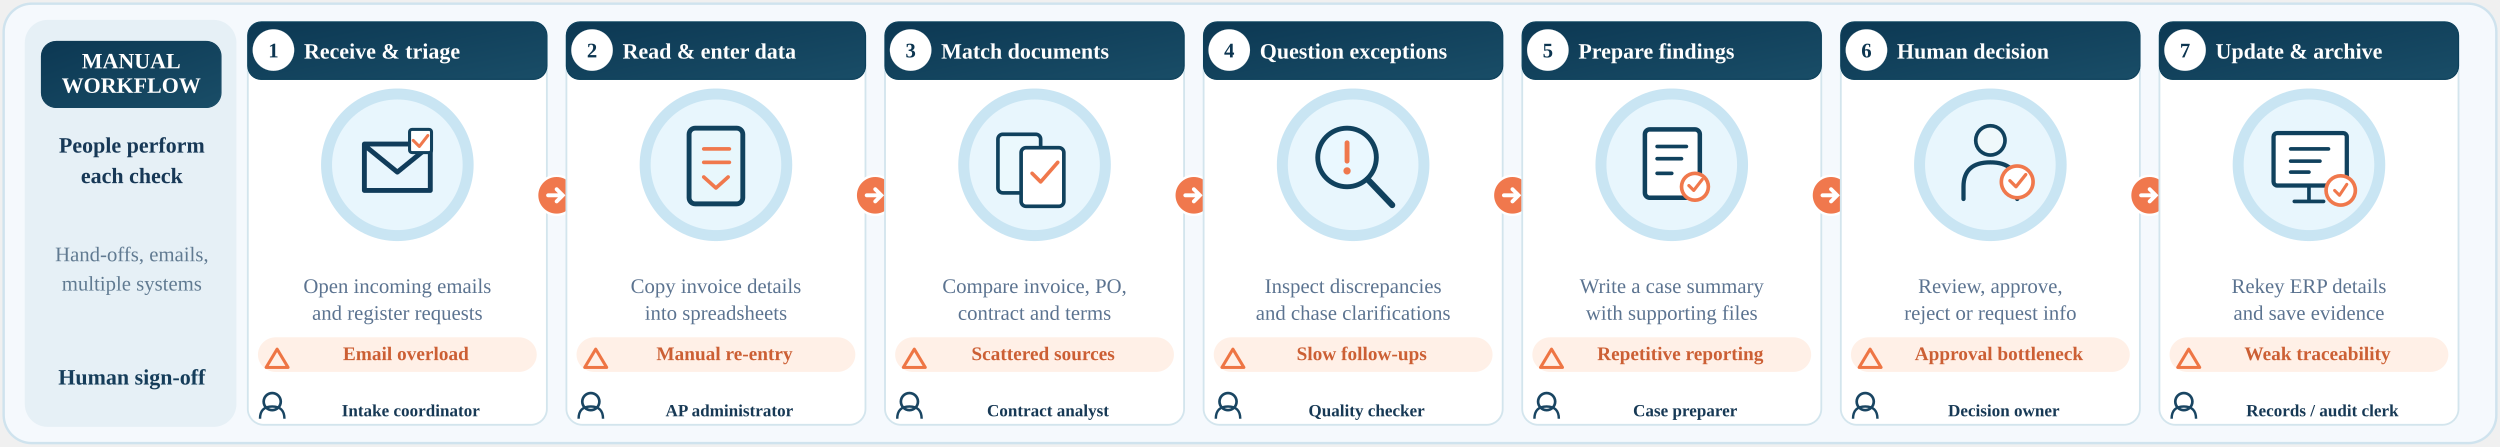
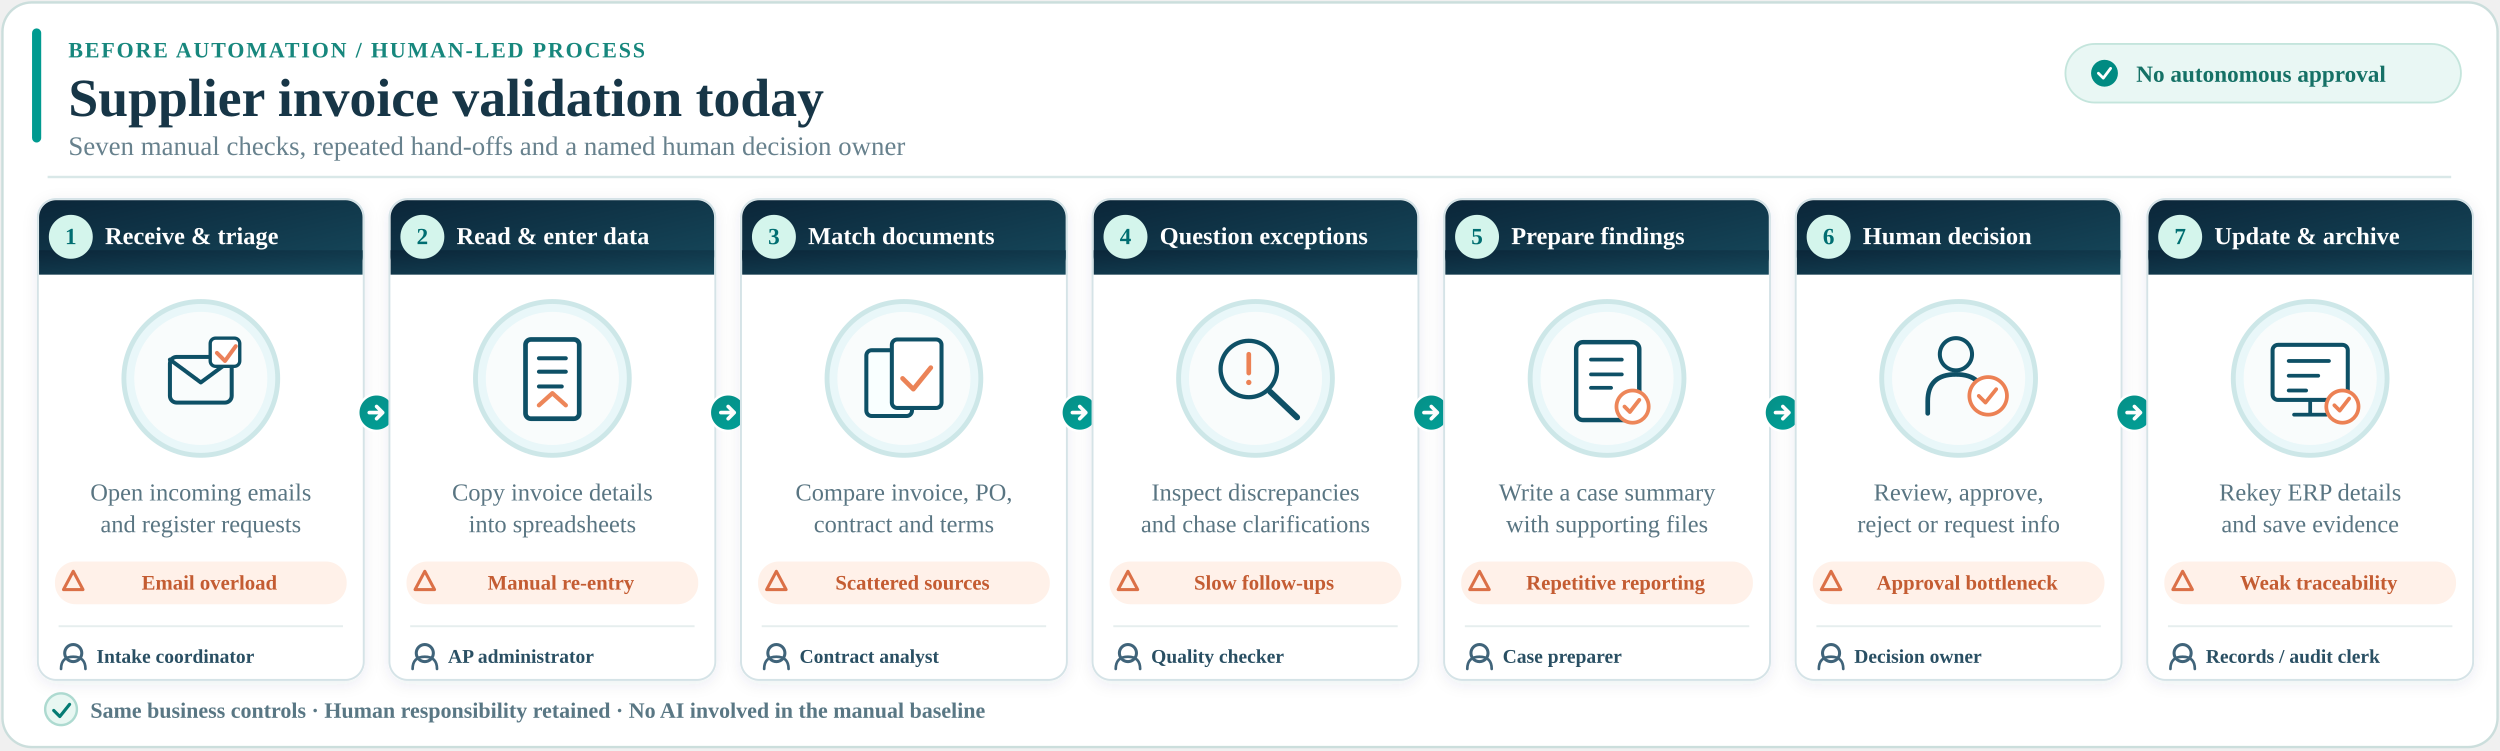
- <svg xmlns="http://www.w3.org/2000/svg" width="2048" height="366" viewBox="0 0 2048 366" role="img" aria-labelledby="title desc">
+ <svg xmlns="http://www.w3.org/2000/svg" width="2048" height="615" viewBox="0 0 2048 615" role="img" aria-labelledby="title desc">
  <defs>
    <linearGradient id="navy" x1="0" y1="0" x2="1" y2="1">
-       <stop stop-color="#0c3853" />
-       <stop offset="1" stop-color="#194d67" />
+       <stop stop-color="#0b2639" />
+       <stop offset="1" stop-color="#16495c" />
    </linearGradient>
+     <linearGradient id="teal" x1="0" y1="0" x2="1" y2="1">
+       <stop stop-color="#068d85" />
+       <stop offset="1" stop-color="#00a49a" />
+     </linearGradient>
+     <linearGradient id="header" x1="0" y1="0" x2="1" y2="1">
+       <stop stop-color="#fff" />
+       <stop offset="1" stop-color="#f1f9f9" />
+     </linearGradient>
+     <filter id="shadow" x="-30%" y="-30%" width="160%" height="160%">
+       <feDropShadow dx="0" dy="3" stdDeviation="6" flood-color="#174e5c" flood-opacity=".08" />
+     </filter>
  </defs>
-   <rect x="3" y="3" width="2042" height="360" rx="23" fill="#f5f9fd" stroke="#cfe3ee" stroke-width="2" />
-   <rect x="21" y="17" width="172" height="332" rx="18" fill="#e6f0f6" stroke="#e6f0f6" stroke-width="1.4" />
-   <rect x="34" y="34" width="147" height="54" rx="12" fill="url(#navy)" stroke="url(#navy)" stroke-width="1" />
-   <text x="107.5" y="56" text-anchor="middle" font-size="18" font-weight="850" fill="#fff">MANUAL</text>
-   <text x="107.5" y="76" text-anchor="middle" font-size="18" font-weight="850" fill="#fff">WORKFLOW</text>
-   <text x="108" y="125" text-anchor="middle" font-size="18" font-weight="750" fill="#173856">People perform</text>
-   <text x="108" y="150" text-anchor="middle" font-size="18" font-weight="750" fill="#173856">each check</text>
-   <text x="108" y="214" text-anchor="middle" font-size="17" font-weight="500" fill="#607a91">Hand-offs, emails,</text>
-   <text x="108" y="238" text-anchor="middle" font-size="17" font-weight="500" fill="#607a91">multiple systems</text>
-   <text x="108" y="315" text-anchor="middle" font-size="18" font-weight="750" fill="#153d5a">Human sign-off</text>
-   <rect x="203" y="18" width="245" height="330" rx="13" fill="#fff" stroke="#d3e5ed" stroke-width="1.5" />
-   <rect x="203" y="18" width="245" height="47" rx="11" fill="url(#navy)" stroke="#0b3f5a" stroke-width="1" />
-   <circle cx="224" cy="41" r="17" fill="#fff" stroke="#fff" stroke-width="0.1" />
-   <text x="224" y="47" text-anchor="middle" font-size="17" font-weight="850" fill="#0c3550">1</text>
-   <text x="249" y="48" text-anchor="start" font-size="18" font-weight="750" fill="#fff">Receive &amp; triage</text>
-   <circle cx="325.5" cy="135" r="58" fill="#e8f6fd" stroke="#c9e5f3" stroke-width="9" />
-   <path d="M298.5 118h54v38h-54z M298.5 119l27 22 27 -22" fill="none" stroke="#103c5a" stroke-width="4" stroke-linecap="round" stroke-linejoin="round" />
-   <rect x="335.5" y="106" width="18" height="19" rx="2" fill="#fff" stroke="#12415d" stroke-width="2.5" />
-   <path d="M338.5 115l5 5 7 -9" fill="none" stroke="#f0784c" stroke-width="2.5" stroke-linecap="round" stroke-linejoin="round" />
-   <text x="325.5" y="240" text-anchor="middle" font-size="17" font-weight="500" fill="#5b7390">Open incoming emails</text>
-   <text x="325.5" y="262" text-anchor="middle" font-size="17" font-weight="500" fill="#5b7390">and register requests</text>
-   <rect x="212" y="277" width="227" height="27" rx="14" fill="#fff0e7" stroke="#fff0e7" stroke-width="1.4" />
-   <path d="M227 286l9 15h-18z" fill="none" stroke="#ee7544" stroke-width="2.5" stroke-linejoin="round" />
-   <text x="332.5" y="295" text-anchor="middle" font-size="15.8" font-weight="760" fill="#cc5f34">Email overload</text>
-   <circle cx="223" cy="329" r="7" fill="none" stroke="#194562" stroke-width="2.2" />
-   <path d="M213 343q0 -10 10 -10t10 10" fill="none" stroke="#194562" stroke-width="2" />
-   <text x="336.5" y="341" text-anchor="middle" font-size="14" font-weight="800" fill="#173955">Intake coordinator</text>
-   <circle cx="456" cy="160" r="16" fill="#f0784d" stroke="#fff" stroke-width="2" />
-   <path d="M449 160h12m-5 -5l5 5 -5 5" stroke="#fff" stroke-width="3.2" fill="none" stroke-linecap="round" />
-   <rect x="464" y="18" width="245" height="330" rx="13" fill="#fff" stroke="#d3e5ed" stroke-width="1.5" />
-   <rect x="464" y="18" width="245" height="47" rx="11" fill="url(#navy)" stroke="#0b3f5a" stroke-width="1" />
-   <circle cx="485" cy="41" r="17" fill="#fff" stroke="#fff" stroke-width="0.1" />
-   <text x="485" y="47" text-anchor="middle" font-size="17" font-weight="850" fill="#0c3550">2</text>
-   <text x="510" y="48" text-anchor="start" font-size="18" font-weight="750" fill="#fff">Read &amp; enter data</text>
-   <circle cx="586.5" cy="135" r="58" fill="#e8f6fd" stroke="#c9e5f3" stroke-width="9" />
-   <rect x="564.5" y="105" width="44" height="62" rx="5" fill="#e8f7fc" stroke="#10415d" stroke-width="4" />
-   <path d="M576.5 122h21 M576.5 133h21 M576.5 145l10 9 10 -9" fill="none" stroke="#f0784c" stroke-width="3" stroke-linecap="round" stroke-linejoin="round" />
-   <text x="586.5" y="240" text-anchor="middle" font-size="17" font-weight="500" fill="#5b7390">Copy invoice details</text>
-   <text x="586.5" y="262" text-anchor="middle" font-size="17" font-weight="500" fill="#5b7390">into spreadsheets</text>
-   <rect x="473" y="277" width="227" height="27" rx="14" fill="#fff0e7" stroke="#fff0e7" stroke-width="1.4" />
-   <path d="M488 286l9 15h-18z" fill="none" stroke="#ee7544" stroke-width="2.5" stroke-linejoin="round" />
-   <text x="593.5" y="295" text-anchor="middle" font-size="15.8" font-weight="760" fill="#cc5f34">Manual re-entry</text>
-   <circle cx="484" cy="329" r="7" fill="none" stroke="#194562" stroke-width="2.2" />
-   <path d="M474 343q0 -10 10 -10t10 10" fill="none" stroke="#194562" stroke-width="2" />
-   <text x="597.5" y="341" text-anchor="middle" font-size="14" font-weight="800" fill="#173955">AP administrator</text>
-   <circle cx="717" cy="160" r="16" fill="#f0784d" stroke="#fff" stroke-width="2" />
-   <path d="M710 160h12m-5 -5l5 5 -5 5" stroke="#fff" stroke-width="3.2" fill="none" stroke-linecap="round" />
-   <rect x="725" y="18" width="245" height="330" rx="13" fill="#fff" stroke="#d3e5ed" stroke-width="1.5" />
-   <rect x="725" y="18" width="245" height="47" rx="11" fill="url(#navy)" stroke="#0b3f5a" stroke-width="1" />
-   <circle cx="746" cy="41" r="17" fill="#fff" stroke="#fff" stroke-width="0.1" />
-   <text x="746" y="47" text-anchor="middle" font-size="17" font-weight="850" fill="#0c3550">3</text>
-   <text x="771" y="48" text-anchor="start" font-size="18" font-weight="750" fill="#fff">Match documents</text>
-   <circle cx="847.5" cy="135" r="58" fill="#e8f6fd" stroke="#c9e5f3" stroke-width="9" />
-   <rect x="817.5" y="110" width="35" height="48" rx="4" fill="#ebf9fd" stroke="#10415d" stroke-width="3" />
-   <rect x="836.5" y="121" width="35" height="48" rx="4" fill="#fff" stroke="#10415d" stroke-width="3" />
-   <path d="M845.5 142l7 7 14 -16" fill="none" stroke="#f0784c" stroke-width="3" stroke-linecap="round" stroke-linejoin="round" />
-   <text x="847.5" y="240" text-anchor="middle" font-size="17" font-weight="500" fill="#5b7390">Compare invoice, PO,</text>
-   <text x="847.5" y="262" text-anchor="middle" font-size="17" font-weight="500" fill="#5b7390">contract and terms</text>
-   <rect x="734" y="277" width="227" height="27" rx="14" fill="#fff0e7" stroke="#fff0e7" stroke-width="1.4" />
-   <path d="M749 286l9 15h-18z" fill="none" stroke="#ee7544" stroke-width="2.5" stroke-linejoin="round" />
-   <text x="854.5" y="295" text-anchor="middle" font-size="15.8" font-weight="760" fill="#cc5f34">Scattered sources</text>
-   <circle cx="745" cy="329" r="7" fill="none" stroke="#194562" stroke-width="2.2" />
-   <path d="M735 343q0 -10 10 -10t10 10" fill="none" stroke="#194562" stroke-width="2" />
-   <text x="858.5" y="341" text-anchor="middle" font-size="14" font-weight="800" fill="#173955">Contract analyst</text>
-   <circle cx="978" cy="160" r="16" fill="#f0784d" stroke="#fff" stroke-width="2" />
-   <path d="M971 160h12m-5 -5l5 5 -5 5" stroke="#fff" stroke-width="3.2" fill="none" stroke-linecap="round" />
-   <rect x="986" y="18" width="245" height="330" rx="13" fill="#fff" stroke="#d3e5ed" stroke-width="1.5" />
-   <rect x="986" y="18" width="245" height="47" rx="11" fill="url(#navy)" stroke="#0b3f5a" stroke-width="1" />
-   <circle cx="1007" cy="41" r="17" fill="#fff" stroke="#fff" stroke-width="0.1" />
-   <text x="1007" y="47" text-anchor="middle" font-size="17" font-weight="850" fill="#0c3550">4</text>
-   <text x="1032" y="48" text-anchor="start" font-size="18" font-weight="750" fill="#fff">Question exceptions</text>
-   <circle cx="1108.5" cy="135" r="58" fill="#e8f6fd" stroke="#c9e5f3" stroke-width="9" />
-   <circle cx="1103.5" cy="129" r="24" fill="#eaf8ff" stroke="#10415d" stroke-width="4" />
-   <path d="M1120.5 147l20 21" fill="none" stroke="#10415d" stroke-width="5" stroke-linecap="round" stroke-linejoin="round" />
-   <path d="M1103.5 117v15" fill="none" stroke="#ef784d" stroke-width="4" stroke-linecap="round" stroke-linejoin="round" />
-   <circle cx="1103.5" cy="140" r="2" fill="#ef784d" stroke="#ef784d" stroke-width="2" />
-   <text x="1108.5" y="240" text-anchor="middle" font-size="17" font-weight="500" fill="#5b7390">Inspect discrepancies</text>
-   <text x="1108.5" y="262" text-anchor="middle" font-size="17" font-weight="500" fill="#5b7390">and chase clarifications</text>
-   <rect x="995" y="277" width="227" height="27" rx="14" fill="#fff0e7" stroke="#fff0e7" stroke-width="1.4" />
-   <path d="M1010 286l9 15h-18z" fill="none" stroke="#ee7544" stroke-width="2.5" stroke-linejoin="round" />
-   <text x="1115.5" y="295" text-anchor="middle" font-size="15.8" font-weight="760" fill="#cc5f34">Slow follow-ups</text>
-   <circle cx="1006" cy="329" r="7" fill="none" stroke="#194562" stroke-width="2.2" />
-   <path d="M996 343q0 -10 10 -10t10 10" fill="none" stroke="#194562" stroke-width="2" />
-   <text x="1119.5" y="341" text-anchor="middle" font-size="14" font-weight="800" fill="#173955">Quality checker</text>
-   <circle cx="1239" cy="160" r="16" fill="#f0784d" stroke="#fff" stroke-width="2" />
-   <path d="M1232 160h12m-5 -5l5 5 -5 5" stroke="#fff" stroke-width="3.2" fill="none" stroke-linecap="round" />
-   <rect x="1247" y="18" width="245" height="330" rx="13" fill="#fff" stroke="#d3e5ed" stroke-width="1.5" />
-   <rect x="1247" y="18" width="245" height="47" rx="11" fill="url(#navy)" stroke="#0b3f5a" stroke-width="1" />
-   <circle cx="1268" cy="41" r="17" fill="#fff" stroke="#fff" stroke-width="0.1" />
-   <text x="1268" y="47" text-anchor="middle" font-size="17" font-weight="850" fill="#0c3550">5</text>
-   <text x="1293" y="48" text-anchor="start" font-size="18" font-weight="750" fill="#fff">Prepare findings</text>
-   <circle cx="1369.5" cy="135" r="58" fill="#e8f6fd" stroke="#c9e5f3" stroke-width="9" />
-   <rect x="1347.5" y="106" width="45" height="56" rx="4" fill="#fff" stroke="#10415d" stroke-width="3.7" />
-   <path d="M1357.5 120h24 M1357.5 130h20 M1357.5 142h12" fill="none" stroke="#10415d" stroke-width="3" stroke-linecap="round" stroke-linejoin="round" />
-   <circle cx="1388.5" cy="153" r="11" fill="#fff" stroke="#f0784c" stroke-width="3" />
-   <path d="M1383.5 152l4 4 7 -9" fill="none" stroke="#f0784c" stroke-width="2.6" stroke-linecap="round" stroke-linejoin="round" />
-   <text x="1369.5" y="240" text-anchor="middle" font-size="17" font-weight="500" fill="#5b7390">Write a case summary</text>
-   <text x="1369.5" y="262" text-anchor="middle" font-size="17" font-weight="500" fill="#5b7390">with supporting files</text>
-   <rect x="1256" y="277" width="227" height="27" rx="14" fill="#fff0e7" stroke="#fff0e7" stroke-width="1.4" />
-   <path d="M1271 286l9 15h-18z" fill="none" stroke="#ee7544" stroke-width="2.5" stroke-linejoin="round" />
-   <text x="1376.5" y="295" text-anchor="middle" font-size="15.8" font-weight="760" fill="#cc5f34">Repetitive reporting</text>
-   <circle cx="1267" cy="329" r="7" fill="none" stroke="#194562" stroke-width="2.2" />
-   <path d="M1257 343q0 -10 10 -10t10 10" fill="none" stroke="#194562" stroke-width="2" />
-   <text x="1380.5" y="341" text-anchor="middle" font-size="14" font-weight="800" fill="#173955">Case preparer</text>
-   <circle cx="1500" cy="160" r="16" fill="#f0784d" stroke="#fff" stroke-width="2" />
-   <path d="M1493 160h12m-5 -5l5 5 -5 5" stroke="#fff" stroke-width="3.2" fill="none" stroke-linecap="round" />
-   <rect x="1508" y="18" width="245" height="330" rx="13" fill="#fff" stroke="#d3e5ed" stroke-width="1.5" />
-   <rect x="1508" y="18" width="245" height="47" rx="11" fill="url(#navy)" stroke="#0b3f5a" stroke-width="1" />
-   <circle cx="1529" cy="41" r="17" fill="#fff" stroke="#fff" stroke-width="0.1" />
-   <text x="1529" y="47" text-anchor="middle" font-size="17" font-weight="850" fill="#0c3550">6</text>
-   <text x="1554" y="48" text-anchor="start" font-size="18" font-weight="750" fill="#fff">Human decision</text>
-   <circle cx="1630.5" cy="135" r="58" fill="#e8f6fd" stroke="#c9e5f3" stroke-width="9" />
-   <circle cx="1630.5" cy="115" r="12" fill="#eff8fb" stroke="#10415d" stroke-width="3" />
-   <path d="M1608.5 163v-10q0 -20 22 -20t22 20v10" fill="none" stroke="#10415d" stroke-width="3.5" stroke-linecap="round" stroke-linejoin="round" />
-   <circle cx="1652.5" cy="149" r="13" fill="#fff" stroke="#f0784c" stroke-width="3" />
-   <path d="M1646.5 148l5 5 8 -10" fill="none" stroke="#f0784c" stroke-width="2.7" stroke-linecap="round" stroke-linejoin="round" />
-   <text x="1630.5" y="240" text-anchor="middle" font-size="17" font-weight="500" fill="#5b7390">Review, approve,</text>
-   <text x="1630.5" y="262" text-anchor="middle" font-size="17" font-weight="500" fill="#5b7390">reject or request info</text>
-   <rect x="1517" y="277" width="227" height="27" rx="14" fill="#fff0e7" stroke="#fff0e7" stroke-width="1.4" />
-   <path d="M1532 286l9 15h-18z" fill="none" stroke="#ee7544" stroke-width="2.5" stroke-linejoin="round" />
-   <text x="1637.5" y="295" text-anchor="middle" font-size="15.8" font-weight="760" fill="#cc5f34">Approval bottleneck</text>
-   <circle cx="1528" cy="329" r="7" fill="none" stroke="#194562" stroke-width="2.2" />
-   <path d="M1518 343q0 -10 10 -10t10 10" fill="none" stroke="#194562" stroke-width="2" />
-   <text x="1641.5" y="341" text-anchor="middle" font-size="14" font-weight="800" fill="#173955">Decision owner</text>
-   <circle cx="1761" cy="160" r="16" fill="#f0784d" stroke="#fff" stroke-width="2" />
-   <path d="M1754 160h12m-5 -5l5 5 -5 5" stroke="#fff" stroke-width="3.2" fill="none" stroke-linecap="round" />
-   <rect x="1769" y="18" width="245" height="330" rx="13" fill="#fff" stroke="#d3e5ed" stroke-width="1.5" />
-   <rect x="1769" y="18" width="245" height="47" rx="11" fill="url(#navy)" stroke="#0b3f5a" stroke-width="1" />
-   <circle cx="1790" cy="41" r="17" fill="#fff" stroke="#fff" stroke-width="0.1" />
-   <text x="1790" y="47" text-anchor="middle" font-size="17" font-weight="850" fill="#0c3550">7</text>
-   <text x="1815" y="48" text-anchor="start" font-size="18" font-weight="750" fill="#fff">Update &amp; archive</text>
-   <circle cx="1891.5" cy="135" r="58" fill="#e8f6fd" stroke="#c9e5f3" stroke-width="9" />
-   <rect x="1862.5" y="109" width="60" height="43" rx="3" fill="#fff" stroke="#10415d" stroke-width="3.5" />
-   <path d="M1876.5 122h31 M1876.5 132h24 M1876.5 141h15 M1891.5 153v11 M1879.5 165h24" fill="none" stroke="#10415d" stroke-width="3" stroke-linecap="round" stroke-linejoin="round" />
-   <circle cx="1917.5" cy="156" r="12" fill="#fff" stroke="#f0784c" stroke-width="3" />
-   <path d="M1912.5 156l4 4 6 -9" fill="none" stroke="#f0784c" stroke-width="2.5" stroke-linecap="round" stroke-linejoin="round" />
-   <text x="1891.5" y="240" text-anchor="middle" font-size="17" font-weight="500" fill="#5b7390">Rekey ERP details</text>
-   <text x="1891.5" y="262" text-anchor="middle" font-size="17" font-weight="500" fill="#5b7390">and save evidence</text>
-   <rect x="1778" y="277" width="227" height="27" rx="14" fill="#fff0e7" stroke="#fff0e7" stroke-width="1.4" />
-   <path d="M1793 286l9 15h-18z" fill="none" stroke="#ee7544" stroke-width="2.5" stroke-linejoin="round" />
-   <text x="1898.5" y="295" text-anchor="middle" font-size="15.8" font-weight="760" fill="#cc5f34">Weak traceability</text>
-   <circle cx="1789" cy="329" r="7" fill="none" stroke="#194562" stroke-width="2.2" />
-   <path d="M1779 343q0 -10 10 -10t10 10" fill="none" stroke="#194562" stroke-width="2" />
-   <text x="1902.5" y="341" text-anchor="middle" font-size="14" font-weight="800" fill="#173955">Records / audit clerk</text>
+   <rect x="2" y="2" width="2044" height="610" rx="24" fill="#fff" stroke="#cbdedc" stroke-width="2" />
+   <rect x="27" y="24" width="6" height="92" rx="3" fill="#009a90" stroke="#009a90" stroke-width="1.5" />
+   <text x="56" y="47" text-anchor="start" font-size="18" font-weight="800" letter-spacing="1.5" fill="#17877d">BEFORE AUTOMATION  /  HUMAN-LED PROCESS</text>
+   <text x="56" y="95" text-anchor="start" font-size="44" font-weight="800" letter-spacing="0" fill="#173647">Supplier invoice validation today</text>
+   <text x="56" y="127" text-anchor="start" font-size="22" font-weight="500" letter-spacing="0" fill="#67818d">Seven manual checks, repeated hand-offs and a named human decision owner</text>
+   <rect x="1692" y="36" width="324" height="48" rx="24" fill="#e9f7f4" stroke="#c4e5dc" stroke-width="1.5" />
+   <circle cx="1724" cy="60" r="11" fill="#008b82" stroke="none" stroke-width="1.7" />
+   <path d="M1719 60l4 4 6 -8" fill="none" stroke="#fff" stroke-width="2.3" stroke-linejoin="round" stroke-linecap="round" />
+   <text x="1750" y="67" text-anchor="start" font-size="19" font-weight="750" letter-spacing="0" fill="#157166">No autonomous approval</text>
+   <path d="M39 145H2008" stroke="#d9e8e8" stroke-width="2" />
+   <g filter="url(#shadow)">
+     <rect x="31" y="163" width="267" height="394" rx="15" fill="#ffffff" stroke="#d5e3e7" stroke-width="1.6" />
+   </g>
+   <rect x="32" y="164" width="265" height="60" rx="14" fill="url(#navy)" stroke="none" stroke-width="0" />
+   <rect x="32" y="205" width="265" height="20" rx="0" fill="url(#navy)" stroke="none" stroke-width="0" />
+   <circle cx="58" cy="194" r="18" fill="#d4f5ec" stroke="none" stroke-width="1.7" />
+   <text x="58" y="200" text-anchor="middle" font-size="19" font-weight="850" letter-spacing="0" fill="#006e71">1</text>
+   <text x="86" y="200" text-anchor="start" font-size="20" font-weight="760" letter-spacing="0" fill="#fff">Receive &amp; triage</text>
+   <circle cx="164.5" cy="310" r="63" fill="#e9f7f9" stroke="#cde7e8" stroke-width="4" />
+   <circle cx="164.5" cy="310" r="54" fill="#f9fcfc" stroke="#f9fcfc" stroke-width="1" />
+   <g transform="translate(164.5 310) scale(1.1)">
+     <rect x="-23" y="-16" width="46" height="34" rx="5" fill="none" stroke="#0e5066" stroke-width="3" />
+     <path d="M-23 -14 L0 3 23 -14" fill="none" stroke="#0e5066" stroke-width="3" stroke-linejoin="round" stroke-linecap="round" />
+     <rect x="7" y="-30" width="22" height="21" rx="4" fill="#fff" stroke="#0e5066" stroke-width="2.5" />
+     <path d="M12 -19 l6 6 8 -11" fill="none" stroke="#eb815a" stroke-width="3" stroke-linejoin="round" stroke-linecap="round" />
+   </g>
+   <text x="164.5" y="410" text-anchor="middle" font-size="20" font-weight="500" letter-spacing="0" fill="#597582">Open incoming emails</text>
+   <text x="164.5" y="436" text-anchor="middle" font-size="20" font-weight="500" letter-spacing="0" fill="#597582">and register requests</text>
+   <rect x="45" y="460" width="239" height="35" rx="17" fill="#fff1e9" stroke="#fff1e9" stroke-width="0" />
+   <path d="M60 468l8 15h-16z" fill="none" stroke="#db7047" stroke-width="2.5" stroke-linejoin="round" stroke-linecap="round" />
+   <text x="171.5" y="483" text-anchor="middle" font-size="17" font-weight="750" letter-spacing="0" fill="#c45c32">Email overload</text>
+   <path d="M48 513H281" stroke="#e6eeee" stroke-width="1.6" />
+   <circle cx="60" cy="535" r="7" fill="none" stroke="#40647a" stroke-width="2.5" />
+   <path d="M50 548q0 -10 10 -10t10 10" fill="none" stroke="#40647a" stroke-width="2.2" stroke-linejoin="round" stroke-linecap="round" />
+   <text x="79" y="543" text-anchor="start" font-size="16" font-weight="730" letter-spacing="0" fill="#294f63">Intake coordinator</text>
+   <circle cx="308.5" cy="338" r="15" fill="url(#teal)" stroke="#fff" stroke-width="2" />
+   <path d="M302.5 338h11 m-5 -5l5 5 -5 5" fill="none" stroke="#fff" stroke-width="3" stroke-linejoin="round" stroke-linecap="round" />
+   <g filter="url(#shadow)">
+     <rect x="319" y="163" width="267" height="394" rx="15" fill="#ffffff" stroke="#d5e3e7" stroke-width="1.6" />
+   </g>
+   <rect x="320" y="164" width="265" height="60" rx="14" fill="url(#navy)" stroke="none" stroke-width="0" />
+   <rect x="320" y="205" width="265" height="20" rx="0" fill="url(#navy)" stroke="none" stroke-width="0" />
+   <circle cx="346" cy="194" r="18" fill="#d4f5ec" stroke="none" stroke-width="1.7" />
+   <text x="346" y="200" text-anchor="middle" font-size="19" font-weight="850" letter-spacing="0" fill="#006e71">2</text>
+   <text x="374" y="200" text-anchor="start" font-size="20" font-weight="760" letter-spacing="0" fill="#fff">Read &amp; enter data</text>
+   <circle cx="452.5" cy="310" r="63" fill="#e9f7f9" stroke="#cde7e8" stroke-width="4" />
+   <circle cx="452.5" cy="310" r="54" fill="#f9fcfc" stroke="#f9fcfc" stroke-width="1" />
+   <g transform="translate(452.5 310) scale(1.1)">
+     <rect x="-20" y="-29" width="40" height="59" rx="4" fill="#fff" stroke="#0e5066" stroke-width="3.5" />
+     <path d="M-10 -15h20m-20 10h20m-20 11h17" fill="none" stroke="#0e5066" stroke-width="3" stroke-linejoin="round" stroke-linecap="round" />
+     <path d="M-10 20l10 -9 10 9" fill="none" stroke="#ed8659" stroke-width="3.2" stroke-linejoin="round" stroke-linecap="round" />
+   </g>
+   <text x="452.5" y="410" text-anchor="middle" font-size="20" font-weight="500" letter-spacing="0" fill="#597582">Copy invoice details</text>
+   <text x="452.5" y="436" text-anchor="middle" font-size="20" font-weight="500" letter-spacing="0" fill="#597582">into spreadsheets</text>
+   <rect x="333" y="460" width="239" height="35" rx="17" fill="#fff1e9" stroke="#fff1e9" stroke-width="0" />
+   <path d="M348 468l8 15h-16z" fill="none" stroke="#db7047" stroke-width="2.5" stroke-linejoin="round" stroke-linecap="round" />
+   <text x="459.5" y="483" text-anchor="middle" font-size="17" font-weight="750" letter-spacing="0" fill="#c45c32">Manual re-entry</text>
+   <path d="M336 513H569" stroke="#e6eeee" stroke-width="1.6" />
+   <circle cx="348" cy="535" r="7" fill="none" stroke="#40647a" stroke-width="2.5" />
+   <path d="M338 548q0 -10 10 -10t10 10" fill="none" stroke="#40647a" stroke-width="2.2" stroke-linejoin="round" stroke-linecap="round" />
+   <text x="367" y="543" text-anchor="start" font-size="16" font-weight="730" letter-spacing="0" fill="#294f63">AP administrator</text>
+   <circle cx="596.5" cy="338" r="15" fill="url(#teal)" stroke="#fff" stroke-width="2" />
+   <path d="M590.5 338h11 m-5 -5l5 5 -5 5" fill="none" stroke="#fff" stroke-width="3" stroke-linejoin="round" stroke-linecap="round" />
+   <g filter="url(#shadow)">
+     <rect x="607" y="163" width="267" height="394" rx="15" fill="#ffffff" stroke="#d5e3e7" stroke-width="1.6" />
+   </g>
+   <rect x="608" y="164" width="265" height="60" rx="14" fill="url(#navy)" stroke="none" stroke-width="0" />
+   <rect x="608" y="205" width="265" height="20" rx="0" fill="url(#navy)" stroke="none" stroke-width="0" />
+   <circle cx="634" cy="194" r="18" fill="#d4f5ec" stroke="none" stroke-width="1.7" />
+   <text x="634" y="200" text-anchor="middle" font-size="19" font-weight="850" letter-spacing="0" fill="#006e71">3</text>
+   <text x="662" y="200" text-anchor="start" font-size="20" font-weight="760" letter-spacing="0" fill="#fff">Match documents</text>
+   <circle cx="740.5" cy="310" r="63" fill="#e9f7f9" stroke="#cde7e8" stroke-width="4" />
+   <circle cx="740.5" cy="310" r="54" fill="#f9fcfc" stroke="#f9fcfc" stroke-width="1" />
+   <g transform="translate(740.5 310) scale(1.1)">
+     <rect x="-28" y="-21" width="34" height="49" rx="4" fill="#f9ffff" stroke="#0e5066" stroke-width="3" />
+     <rect x="-9" y="-29" width="37" height="51" rx="4" fill="#fff" stroke="#0e5066" stroke-width="3" />
+     <path d="M-1 0 l8 8 13 -16" fill="none" stroke="#eb8357" stroke-width="3.5" stroke-linejoin="round" stroke-linecap="round" />
+   </g>
+   <text x="740.5" y="410" text-anchor="middle" font-size="20" font-weight="500" letter-spacing="0" fill="#597582">Compare invoice, PO,</text>
+   <text x="740.5" y="436" text-anchor="middle" font-size="20" font-weight="500" letter-spacing="0" fill="#597582">contract and terms</text>
+   <rect x="621" y="460" width="239" height="35" rx="17" fill="#fff1e9" stroke="#fff1e9" stroke-width="0" />
+   <path d="M636 468l8 15h-16z" fill="none" stroke="#db7047" stroke-width="2.5" stroke-linejoin="round" stroke-linecap="round" />
+   <text x="747.5" y="483" text-anchor="middle" font-size="17" font-weight="750" letter-spacing="0" fill="#c45c32">Scattered sources</text>
+   <path d="M624 513H857" stroke="#e6eeee" stroke-width="1.6" />
+   <circle cx="636" cy="535" r="7" fill="none" stroke="#40647a" stroke-width="2.5" />
+   <path d="M626 548q0 -10 10 -10t10 10" fill="none" stroke="#40647a" stroke-width="2.2" stroke-linejoin="round" stroke-linecap="round" />
+   <text x="655" y="543" text-anchor="start" font-size="16" font-weight="730" letter-spacing="0" fill="#294f63">Contract analyst</text>
+   <circle cx="884.5" cy="338" r="15" fill="url(#teal)" stroke="#fff" stroke-width="2" />
+   <path d="M878.5 338h11 m-5 -5l5 5 -5 5" fill="none" stroke="#fff" stroke-width="3" stroke-linejoin="round" stroke-linecap="round" />
+   <g filter="url(#shadow)">
+     <rect x="895" y="163" width="267" height="394" rx="15" fill="#ffffff" stroke="#d5e3e7" stroke-width="1.6" />
+   </g>
+   <rect x="896" y="164" width="265" height="60" rx="14" fill="url(#navy)" stroke="none" stroke-width="0" />
+   <rect x="896" y="205" width="265" height="20" rx="0" fill="url(#navy)" stroke="none" stroke-width="0" />
+   <circle cx="922" cy="194" r="18" fill="#d4f5ec" stroke="none" stroke-width="1.7" />
+   <text x="922" y="200" text-anchor="middle" font-size="19" font-weight="850" letter-spacing="0" fill="#006e71">4</text>
+   <text x="950" y="200" text-anchor="start" font-size="20" font-weight="760" letter-spacing="0" fill="#fff">Question exceptions</text>
+   <circle cx="1028.5" cy="310" r="63" fill="#e9f7f9" stroke="#cde7e8" stroke-width="4" />
+   <circle cx="1028.5" cy="310" r="54" fill="#f9fcfc" stroke="#f9fcfc" stroke-width="1" />
+   <g transform="translate(1028.5 310) scale(1.1)">
+     <circle cx="-5" cy="-7" r="21" fill="none" stroke="#0e5066" stroke-width="3.2" />
+     <path d="M11 10l20 19" fill="none" stroke="#0e5066" stroke-width="4.4" stroke-linejoin="round" stroke-linecap="round" />
+     <path d="M-5 -18v14" fill="none" stroke="#ec8154" stroke-width="3.5" stroke-linejoin="round" stroke-linecap="round" />
+     <circle cx="-5" cy="3" r="2" fill="#ec8154" stroke="none" stroke-width="1.7" />
+   </g>
+   <text x="1028.5" y="410" text-anchor="middle" font-size="20" font-weight="500" letter-spacing="0" fill="#597582">Inspect discrepancies</text>
+   <text x="1028.5" y="436" text-anchor="middle" font-size="20" font-weight="500" letter-spacing="0" fill="#597582">and chase clarifications</text>
+   <rect x="909" y="460" width="239" height="35" rx="17" fill="#fff1e9" stroke="#fff1e9" stroke-width="0" />
+   <path d="M924 468l8 15h-16z" fill="none" stroke="#db7047" stroke-width="2.5" stroke-linejoin="round" stroke-linecap="round" />
+   <text x="1035.5" y="483" text-anchor="middle" font-size="17" font-weight="750" letter-spacing="0" fill="#c45c32">Slow follow-ups</text>
+   <path d="M912 513H1145" stroke="#e6eeee" stroke-width="1.6" />
+   <circle cx="924" cy="535" r="7" fill="none" stroke="#40647a" stroke-width="2.5" />
+   <path d="M914 548q0 -10 10 -10t10 10" fill="none" stroke="#40647a" stroke-width="2.2" stroke-linejoin="round" stroke-linecap="round" />
+   <text x="943" y="543" text-anchor="start" font-size="16" font-weight="730" letter-spacing="0" fill="#294f63">Quality checker</text>
+   <circle cx="1172.5" cy="338" r="15" fill="url(#teal)" stroke="#fff" stroke-width="2" />
+   <path d="M1166.5 338h11 m-5 -5l5 5 -5 5" fill="none" stroke="#fff" stroke-width="3" stroke-linejoin="round" stroke-linecap="round" />
+   <g filter="url(#shadow)">
+     <rect x="1183" y="163" width="267" height="394" rx="15" fill="#ffffff" stroke="#d5e3e7" stroke-width="1.6" />
+   </g>
+   <rect x="1184" y="164" width="265" height="60" rx="14" fill="url(#navy)" stroke="none" stroke-width="0" />
+   <rect x="1184" y="205" width="265" height="20" rx="0" fill="url(#navy)" stroke="none" stroke-width="0" />
+   <circle cx="1210" cy="194" r="18" fill="#d4f5ec" stroke="none" stroke-width="1.7" />
+   <text x="1210" y="200" text-anchor="middle" font-size="19" font-weight="850" letter-spacing="0" fill="#006e71">5</text>
+   <text x="1238" y="200" text-anchor="start" font-size="20" font-weight="760" letter-spacing="0" fill="#fff">Prepare findings</text>
+   <circle cx="1316.5" cy="310" r="63" fill="#e9f7f9" stroke="#cde7e8" stroke-width="4" />
+   <circle cx="1316.5" cy="310" r="54" fill="#f9fcfc" stroke="#f9fcfc" stroke-width="1" />
+   <g transform="translate(1316.5 310) scale(1.1)">
+     <rect x="-23" y="-27" width="47" height="58" rx="5" fill="#fff" stroke="#0e5066" stroke-width="3.3" />
+     <path d="M-12 -14h23m-23 11h23m-23 10h15" fill="none" stroke="#0e5066" stroke-width="2.8" stroke-linejoin="round" stroke-linecap="round" />
+     <circle cx="19" cy="21" r="12" fill="#fff" stroke="#ed8659" stroke-width="2.8" />
+     <path d="M13 21l4 4 7 -9" fill="none" stroke="#ed8659" stroke-width="2.9" stroke-linejoin="round" stroke-linecap="round" />
+   </g>
+   <text x="1316.5" y="410" text-anchor="middle" font-size="20" font-weight="500" letter-spacing="0" fill="#597582">Write a case summary</text>
+   <text x="1316.5" y="436" text-anchor="middle" font-size="20" font-weight="500" letter-spacing="0" fill="#597582">with supporting files</text>
+   <rect x="1197" y="460" width="239" height="35" rx="17" fill="#fff1e9" stroke="#fff1e9" stroke-width="0" />
+   <path d="M1212 468l8 15h-16z" fill="none" stroke="#db7047" stroke-width="2.5" stroke-linejoin="round" stroke-linecap="round" />
+   <text x="1323.5" y="483" text-anchor="middle" font-size="17" font-weight="750" letter-spacing="0" fill="#c45c32">Repetitive reporting</text>
+   <path d="M1200 513H1433" stroke="#e6eeee" stroke-width="1.6" />
+   <circle cx="1212" cy="535" r="7" fill="none" stroke="#40647a" stroke-width="2.5" />
+   <path d="M1202 548q0 -10 10 -10t10 10" fill="none" stroke="#40647a" stroke-width="2.2" stroke-linejoin="round" stroke-linecap="round" />
+   <text x="1231" y="543" text-anchor="start" font-size="16" font-weight="730" letter-spacing="0" fill="#294f63">Case preparer</text>
+   <circle cx="1460.5" cy="338" r="15" fill="url(#teal)" stroke="#fff" stroke-width="2" />
+   <path d="M1454.5 338h11 m-5 -5l5 5 -5 5" fill="none" stroke="#fff" stroke-width="3" stroke-linejoin="round" stroke-linecap="round" />
+   <g filter="url(#shadow)">
+     <rect x="1471" y="163" width="267" height="394" rx="15" fill="#ffffff" stroke="#d5e3e7" stroke-width="1.6" />
+   </g>
+   <rect x="1472" y="164" width="265" height="60" rx="14" fill="url(#navy)" stroke="none" stroke-width="0" />
+   <rect x="1472" y="205" width="265" height="20" rx="0" fill="url(#navy)" stroke="none" stroke-width="0" />
+   <circle cx="1498" cy="194" r="18" fill="#d4f5ec" stroke="none" stroke-width="1.7" />
+   <text x="1498" y="200" text-anchor="middle" font-size="19" font-weight="850" letter-spacing="0" fill="#006e71">6</text>
+   <text x="1526" y="200" text-anchor="start" font-size="20" font-weight="760" letter-spacing="0" fill="#fff">Human decision</text>
+   <circle cx="1604.5" cy="310" r="63" fill="#e9f7f9" stroke="#cde7e8" stroke-width="4" />
+   <circle cx="1604.5" cy="310" r="54" fill="#f9fcfc" stroke="#f9fcfc" stroke-width="1" />
+   <g transform="translate(1604.5 310) scale(1.1)">
+     <circle cx="-2" cy="-18" r="12" fill="none" stroke="#0e5066" stroke-width="3" />
+     <path d="M-23 26v-9q0 -20 21 -20t21 20v9" fill="none" stroke="#0e5066" stroke-width="3.5" stroke-linejoin="round" stroke-linecap="round" />
+     <circle cx="22" cy="13" r="14" fill="#fff" stroke="#ec8154" stroke-width="2.8" />
+     <path d="M15 13l5 5 8 -10" fill="none" stroke="#ec8154" stroke-width="2.8" stroke-linejoin="round" stroke-linecap="round" />
+   </g>
+   <text x="1604.5" y="410" text-anchor="middle" font-size="20" font-weight="500" letter-spacing="0" fill="#597582">Review, approve,</text>
+   <text x="1604.5" y="436" text-anchor="middle" font-size="20" font-weight="500" letter-spacing="0" fill="#597582">reject or request info</text>
+   <rect x="1485" y="460" width="239" height="35" rx="17" fill="#fff1e9" stroke="#fff1e9" stroke-width="0" />
+   <path d="M1500 468l8 15h-16z" fill="none" stroke="#db7047" stroke-width="2.5" stroke-linejoin="round" stroke-linecap="round" />
+   <text x="1611.5" y="483" text-anchor="middle" font-size="17" font-weight="750" letter-spacing="0" fill="#c45c32">Approval bottleneck</text>
+   <path d="M1488 513H1721" stroke="#e6eeee" stroke-width="1.6" />
+   <circle cx="1500" cy="535" r="7" fill="none" stroke="#40647a" stroke-width="2.5" />
+   <path d="M1490 548q0 -10 10 -10t10 10" fill="none" stroke="#40647a" stroke-width="2.2" stroke-linejoin="round" stroke-linecap="round" />
+   <text x="1519" y="543" text-anchor="start" font-size="16" font-weight="730" letter-spacing="0" fill="#294f63">Decision owner</text>
+   <circle cx="1748.5" cy="338" r="15" fill="url(#teal)" stroke="#fff" stroke-width="2" />
+   <path d="M1742.5 338h11 m-5 -5l5 5 -5 5" fill="none" stroke="#fff" stroke-width="3" stroke-linejoin="round" stroke-linecap="round" />
+   <g filter="url(#shadow)">
+     <rect x="1759" y="163" width="267" height="394" rx="15" fill="#ffffff" stroke="#d5e3e7" stroke-width="1.6" />
+   </g>
+   <rect x="1760" y="164" width="265" height="60" rx="14" fill="url(#navy)" stroke="none" stroke-width="0" />
+   <rect x="1760" y="205" width="265" height="20" rx="0" fill="url(#navy)" stroke="none" stroke-width="0" />
+   <circle cx="1786" cy="194" r="18" fill="#d4f5ec" stroke="none" stroke-width="1.7" />
+   <text x="1786" y="200" text-anchor="middle" font-size="19" font-weight="850" letter-spacing="0" fill="#006e71">7</text>
+   <text x="1814" y="200" text-anchor="start" font-size="20" font-weight="760" letter-spacing="0" fill="#fff">Update &amp; archive</text>
+   <circle cx="1892.5" cy="310" r="63" fill="#e9f7f9" stroke="#cde7e8" stroke-width="4" />
+   <circle cx="1892.5" cy="310" r="54" fill="#f9fcfc" stroke="#f9fcfc" stroke-width="1" />
+   <g transform="translate(1892.5 310) scale(1.1)">
+     <rect x="-28" y="-25" width="56" height="41" rx="4" fill="#fff" stroke="#0e5066" stroke-width="3" />
+     <path d="M-16 -13h30M-16 -2h22M-16 9h13 M0 17v10 M-12 27h24" fill="none" stroke="#0e5066" stroke-width="2.8" stroke-linejoin="round" stroke-linecap="round" />
+     <circle cx="24" cy="21" r="12" fill="#fff" stroke="#ec8154" stroke-width="2.8" />
+     <path d="M18 20l4 4 7 -9" fill="none" stroke="#ec8154" stroke-width="2.8" stroke-linejoin="round" stroke-linecap="round" />
+   </g>
+   <text x="1892.5" y="410" text-anchor="middle" font-size="20" font-weight="500" letter-spacing="0" fill="#597582">Rekey ERP details</text>
+   <text x="1892.5" y="436" text-anchor="middle" font-size="20" font-weight="500" letter-spacing="0" fill="#597582">and save evidence</text>
+   <rect x="1773" y="460" width="239" height="35" rx="17" fill="#fff1e9" stroke="#fff1e9" stroke-width="0" />
+   <path d="M1788 468l8 15h-16z" fill="none" stroke="#db7047" stroke-width="2.5" stroke-linejoin="round" stroke-linecap="round" />
+   <text x="1899.5" y="483" text-anchor="middle" font-size="17" font-weight="750" letter-spacing="0" fill="#c45c32">Weak traceability</text>
+   <path d="M1776 513H2009" stroke="#e6eeee" stroke-width="1.6" />
+   <circle cx="1788" cy="535" r="7" fill="none" stroke="#40647a" stroke-width="2.5" />
+   <path d="M1778 548q0 -10 10 -10t10 10" fill="none" stroke="#40647a" stroke-width="2.2" stroke-linejoin="round" stroke-linecap="round" />
+   <text x="1807" y="543" text-anchor="start" font-size="16" font-weight="730" letter-spacing="0" fill="#294f63">Records / audit clerk</text>
+   <circle cx="50" cy="581" r="13" fill="#e8f7f2" stroke="#addad0" stroke-width="2" />
+   <path d="M44 582l5 5 8 -10" fill="none" stroke="#047b73" stroke-width="2.6" stroke-linejoin="round" stroke-linecap="round" />
+   <text x="74" y="588" text-anchor="start" font-size="18" font-weight="600" letter-spacing="0" fill="#597784">Same business controls · Human responsibility retained · No AI involved in the manual baseline</text>
</svg>
